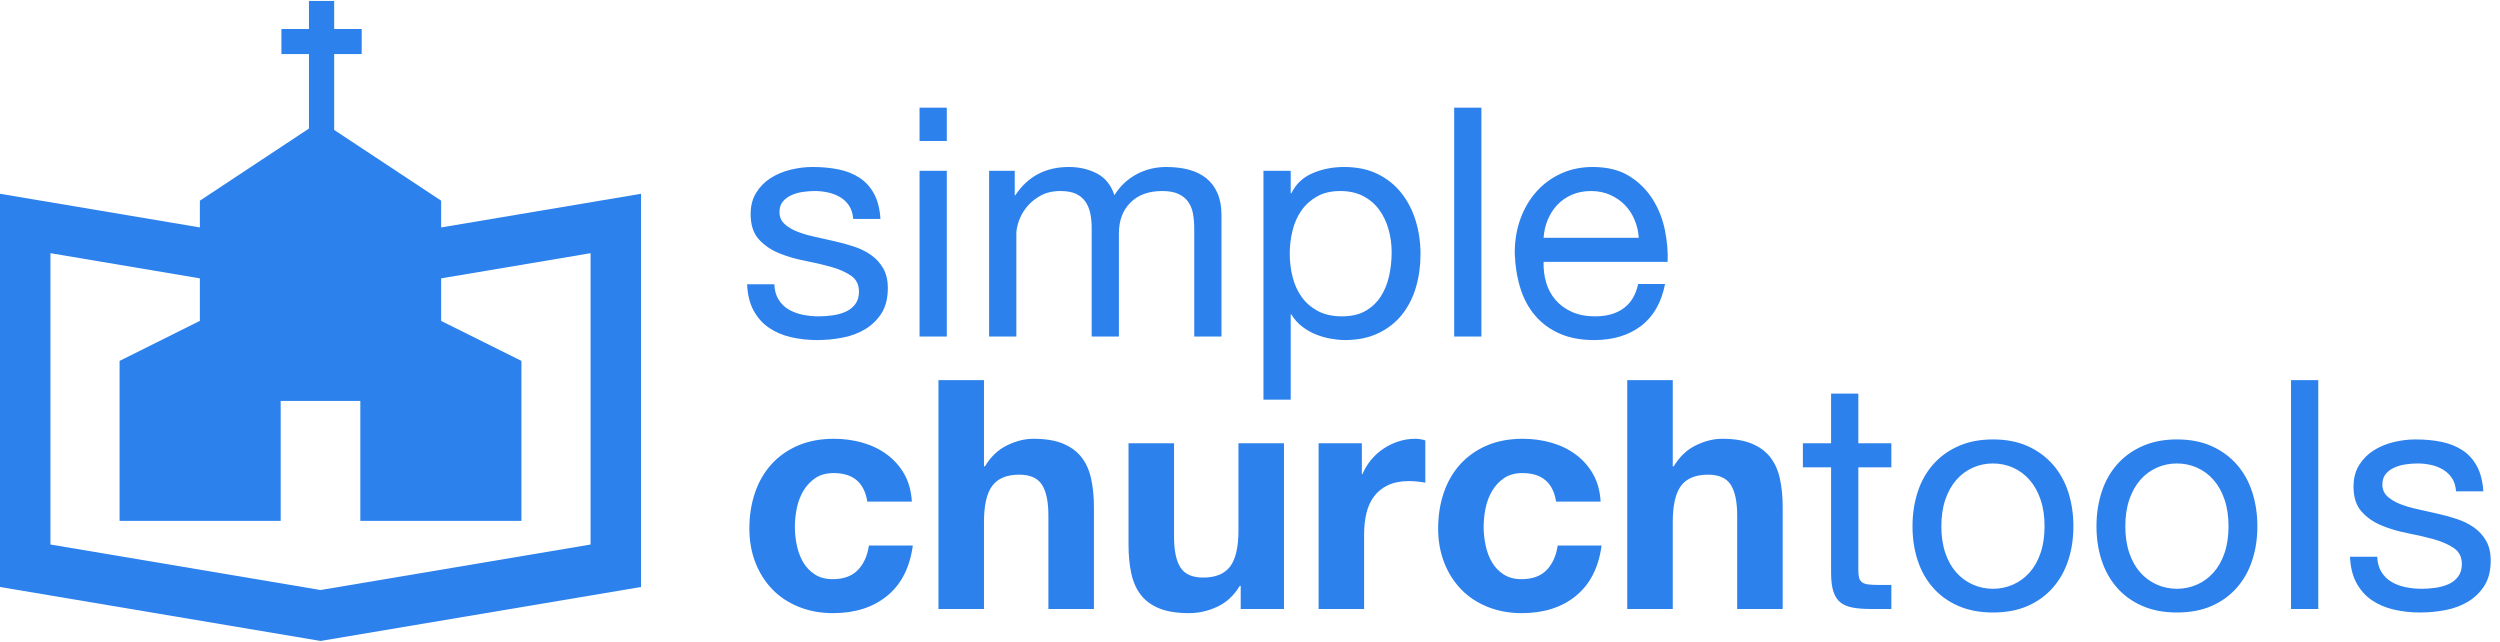
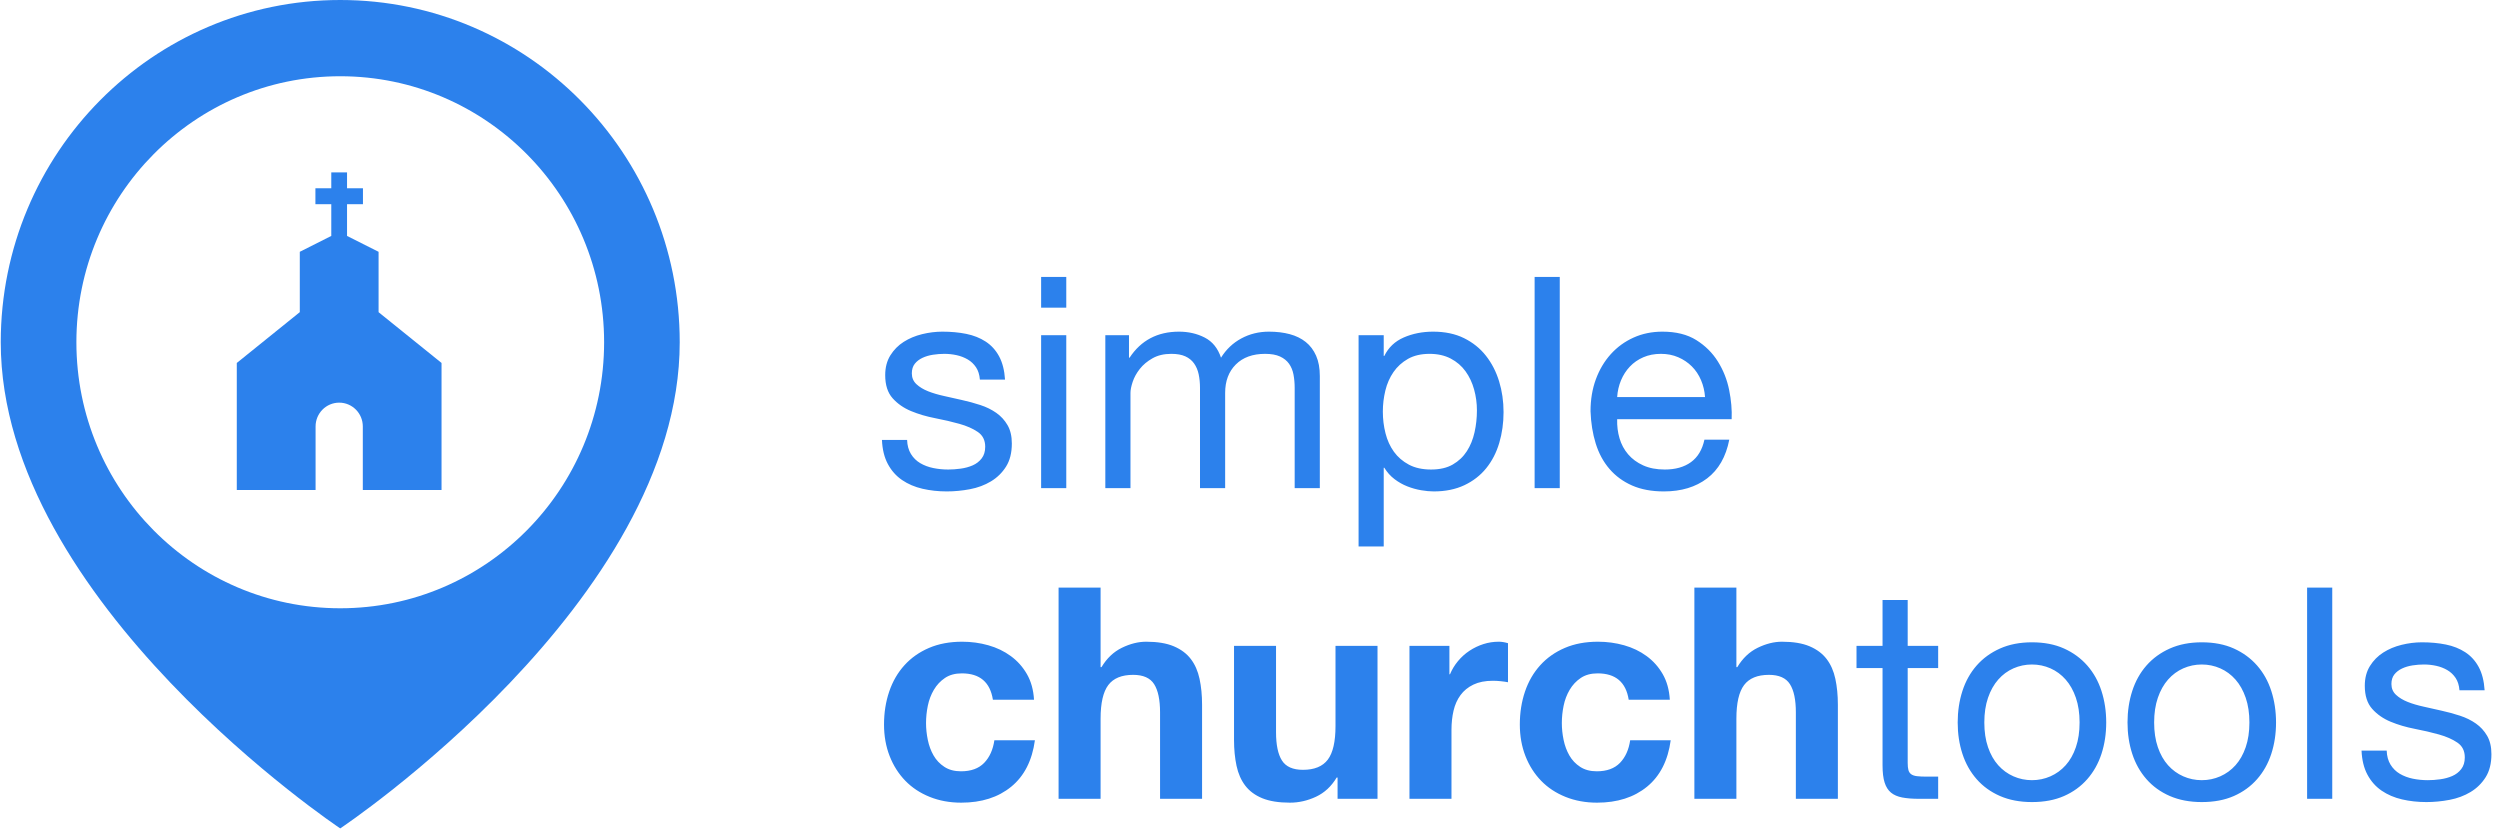
- <svg xmlns="http://www.w3.org/2000/svg" width="156px" height="40px" viewBox="0 0 156 40" version="1.1">
+ <svg xmlns="http://www.w3.org/2000/svg" width="169px" height="56px" viewBox="0 0 169 56" version="1.1">
  <defs />
  <g id="Page-1" stroke="none" stroke-width="1" fill="none" fill-rule="evenodd">
-     <g id="SimpleChurchTools" transform="translate(0, -34)" fill="#2C81EC">
-       <g id="logo" transform="translate(0, 34)">
-         <path d="M48.32,17.74 L46.62,17.74 C46.647,18.38 46.78,18.923 47.02,19.37 C47.26,19.817 47.58,20.177 47.98,20.45 C48.38,20.723 48.84,20.92 49.36,21.04 C49.88,21.16 50.427,21.22 51,21.22 C51.52,21.22 52.043,21.17 52.57,21.07 C53.097,20.97 53.57,20.793 53.99,20.54 C54.41,20.287 54.75,19.953 55.01,19.54 C55.27,19.127 55.4,18.607 55.4,17.98 C55.4,17.487 55.303,17.073 55.11,16.74 C54.917,16.407 54.663,16.13 54.35,15.91 C54.037,15.69 53.677,15.513 53.27,15.38 C52.863,15.247 52.447,15.133 52.02,15.04 C51.62,14.947 51.22,14.857 50.82,14.77 C50.42,14.683 50.06,14.577 49.74,14.45 C49.42,14.323 49.157,14.163 48.95,13.97 C48.743,13.777 48.64,13.533 48.64,13.24 C48.64,12.973 48.707,12.757 48.84,12.59 C48.973,12.423 49.147,12.29 49.36,12.19 C49.573,12.09 49.81,12.02 50.07,11.98 C50.33,11.94 50.587,11.92 50.84,11.92 C51.12,11.92 51.397,11.95 51.67,12.01 C51.943,12.07 52.193,12.167 52.42,12.3 C52.647,12.433 52.833,12.61 52.98,12.83 C53.127,13.05 53.213,13.327 53.24,13.66 L54.94,13.66 C54.9,13.033 54.767,12.51 54.54,12.09 C54.313,11.67 54.01,11.337 53.63,11.09 C53.25,10.843 52.813,10.67 52.32,10.57 C51.827,10.47 51.287,10.42 50.7,10.42 C50.247,10.42 49.79,10.477 49.33,10.59 C48.87,10.703 48.457,10.877 48.09,11.11 C47.723,11.343 47.423,11.647 47.19,12.02 C46.957,12.393 46.84,12.84 46.84,13.36 C46.84,14.027 47.007,14.547 47.34,14.92 C47.673,15.293 48.09,15.583 48.59,15.79 C49.09,15.997 49.633,16.157 50.22,16.27 C50.807,16.383 51.35,16.51 51.85,16.65 C52.35,16.79 52.767,16.973 53.1,17.2 C53.433,17.427 53.6,17.76 53.6,18.2 C53.6,18.52 53.52,18.783 53.36,18.99 C53.2,19.197 52.997,19.353 52.75,19.46 C52.503,19.567 52.233,19.64 51.94,19.68 C51.647,19.72 51.367,19.74 51.1,19.74 C50.753,19.74 50.417,19.707 50.09,19.64 C49.763,19.573 49.47,19.463 49.21,19.31 C48.95,19.157 48.74,18.95 48.58,18.69 C48.42,18.43 48.333,18.113 48.32,17.74 Z M59.08,8.8 L59.08,6.72 L57.38,6.72 L57.38,8.8 L59.08,8.8 Z M57.38,10.66 L57.38,21 L59.08,21 L59.08,10.66 L57.38,10.66 Z M61.72,10.66 L61.72,21 L63.42,21 L63.42,14.56 C63.42,14.36 63.47,14.11 63.57,13.81 C63.67,13.51 63.83,13.22 64.05,12.94 C64.27,12.66 64.557,12.42 64.91,12.22 C65.263,12.02 65.687,11.92 66.18,11.92 C66.567,11.92 66.883,11.977 67.13,12.09 C67.377,12.203 67.573,12.363 67.72,12.57 C67.867,12.777 67.97,13.02 68.03,13.3 C68.09,13.58 68.12,13.887 68.12,14.22 L68.12,21 L69.82,21 L69.82,14.56 C69.82,13.76 70.06,13.12 70.54,12.64 C71.02,12.16 71.68,11.92 72.52,11.92 C72.933,11.92 73.27,11.98 73.53,12.1 C73.79,12.22 73.993,12.383 74.14,12.59 C74.287,12.797 74.387,13.04 74.44,13.32 C74.493,13.6 74.52,13.9 74.52,14.22 L74.52,21 L76.22,21 L76.22,13.42 C76.22,12.887 76.137,12.43 75.97,12.05 C75.803,11.67 75.57,11.36 75.27,11.12 C74.97,10.88 74.61,10.703 74.19,10.59 C73.77,10.477 73.3,10.42 72.78,10.42 C72.1,10.42 71.477,10.573 70.91,10.88 C70.343,11.187 69.887,11.62 69.54,12.18 C69.327,11.54 68.96,11.087 68.44,10.82 C67.92,10.553 67.34,10.42 66.7,10.42 C65.247,10.42 64.133,11.007 63.36,12.18 L63.32,12.18 L63.32,10.66 L61.72,10.66 Z M78.84,10.66 L80.54,10.66 L80.54,12.06 L80.58,12.06 C80.86,11.487 81.3,11.07 81.9,10.81 C82.5,10.55 83.16,10.42 83.88,10.42 C84.68,10.42 85.377,10.567 85.97,10.86 C86.563,11.153 87.057,11.55 87.45,12.05 C87.843,12.55 88.14,13.127 88.34,13.78 C88.54,14.433 88.64,15.127 88.64,15.86 C88.64,16.593 88.543,17.287 88.35,17.94 C88.157,18.593 87.863,19.163 87.47,19.65 C87.077,20.137 86.583,20.52 85.99,20.8 C85.397,21.08 84.707,21.22 83.92,21.22 C83.667,21.22 83.383,21.193 83.07,21.14 C82.757,21.087 82.447,21 82.14,20.88 C81.833,20.76 81.543,20.597 81.27,20.39 C80.997,20.183 80.767,19.927 80.58,19.62 L80.54,19.62 L80.54,24.94 L78.84,24.94 L78.84,10.66 Z M86.84,15.74 C86.84,15.26 86.777,14.79 86.65,14.33 C86.523,13.87 86.33,13.46 86.07,13.1 C85.81,12.74 85.477,12.453 85.07,12.24 C84.663,12.027 84.187,11.92 83.64,11.92 C83.067,11.92 82.58,12.033 82.18,12.26 C81.78,12.487 81.453,12.783 81.2,13.15 C80.947,13.517 80.763,13.933 80.65,14.4 C80.537,14.867 80.48,15.34 80.48,15.82 C80.48,16.327 80.54,16.817 80.66,17.29 C80.78,17.763 80.97,18.18 81.23,18.54 C81.49,18.9 81.827,19.19 82.24,19.41 C82.653,19.63 83.153,19.74 83.74,19.74 C84.327,19.74 84.817,19.627 85.21,19.4 C85.603,19.173 85.92,18.873 86.16,18.5 C86.4,18.127 86.573,17.7 86.68,17.22 C86.787,16.74 86.84,16.247 86.84,15.74 Z M90.74,6.72 L90.74,21 L92.44,21 L92.44,6.72 L90.74,6.72 Z M102.26,14.84 C102.233,14.44 102.143,14.06 101.99,13.7 C101.837,13.34 101.63,13.03 101.37,12.77 C101.11,12.51 100.803,12.303 100.45,12.15 C100.097,11.997 99.707,11.92 99.28,11.92 C98.84,11.92 98.443,11.997 98.09,12.15 C97.737,12.303 97.433,12.513 97.18,12.78 C96.927,13.047 96.727,13.357 96.58,13.71 C96.433,14.063 96.347,14.44 96.32,14.84 L102.26,14.84 Z M103.9,17.72 C103.673,18.88 103.173,19.753 102.4,20.34 C101.627,20.927 100.653,21.22 99.48,21.22 C98.653,21.22 97.937,21.087 97.33,20.82 C96.723,20.553 96.213,20.18 95.8,19.7 C95.387,19.22 95.077,18.647 94.87,17.98 C94.663,17.313 94.547,16.587 94.52,15.8 C94.52,15.013 94.64,14.293 94.88,13.64 C95.12,12.987 95.457,12.42 95.89,11.94 C96.323,11.46 96.837,11.087 97.43,10.82 C98.023,10.553 98.673,10.42 99.38,10.42 C100.3,10.42 101.063,10.61 101.67,10.99 C102.277,11.37 102.763,11.853 103.13,12.44 C103.497,13.027 103.75,13.667 103.89,14.36 C104.03,15.053 104.087,15.713 104.06,16.34 L96.32,16.34 C96.307,16.793 96.36,17.223 96.48,17.63 C96.6,18.037 96.793,18.397 97.06,18.71 C97.327,19.023 97.667,19.273 98.08,19.46 C98.493,19.647 98.98,19.74 99.54,19.74 C100.26,19.74 100.85,19.573 101.31,19.24 C101.77,18.907 102.073,18.4 102.22,17.72 L103.9,17.72 Z M54.12,31.3 L56.9,31.3 C56.86,30.633 56.7,30.057 56.42,29.57 C56.14,29.083 55.777,28.677 55.33,28.35 C54.883,28.023 54.377,27.78 53.81,27.62 C53.243,27.46 52.653,27.38 52.04,27.38 C51.2,27.38 50.453,27.52 49.8,27.8 C49.147,28.08 48.593,28.47 48.14,28.97 C47.687,29.47 47.343,30.063 47.11,30.75 C46.877,31.437 46.76,32.18 46.76,32.98 C46.76,33.753 46.887,34.463 47.14,35.11 C47.393,35.757 47.747,36.313 48.2,36.78 C48.653,37.247 49.203,37.61 49.85,37.87 C50.497,38.13 51.207,38.26 51.98,38.26 C53.353,38.26 54.48,37.9 55.36,37.18 C56.24,36.46 56.773,35.413 56.96,34.04 L54.22,34.04 C54.127,34.68 53.897,35.19 53.53,35.57 C53.163,35.95 52.64,36.14 51.96,36.14 C51.52,36.14 51.147,36.04 50.84,35.84 C50.533,35.64 50.29,35.383 50.11,35.07 C49.93,34.757 49.8,34.407 49.72,34.02 C49.64,33.633 49.6,33.253 49.6,32.88 C49.6,32.493 49.64,32.103 49.72,31.71 C49.8,31.317 49.937,30.957 50.13,30.63 C50.323,30.303 50.573,30.037 50.88,29.83 C51.187,29.623 51.567,29.52 52.02,29.52 C53.233,29.52 53.933,30.113 54.12,31.3 Z M58.56,23.72 L58.56,38 L61.4,38 L61.4,32.58 C61.4,31.527 61.573,30.77 61.92,30.31 C62.267,29.85 62.827,29.62 63.6,29.62 C64.28,29.62 64.753,29.83 65.02,30.25 C65.287,30.67 65.42,31.307 65.42,32.16 L65.42,38 L68.26,38 L68.26,31.64 C68.26,31 68.203,30.417 68.09,29.89 C67.977,29.363 67.78,28.917 67.5,28.55 C67.22,28.183 66.837,27.897 66.35,27.69 C65.863,27.483 65.24,27.38 64.48,27.38 C63.947,27.38 63.4,27.517 62.84,27.79 C62.28,28.063 61.82,28.5 61.46,29.1 L61.4,29.1 L61.4,23.72 L58.56,23.72 Z M80.12,38 L80.12,27.66 L77.28,27.66 L77.28,33.08 C77.28,34.133 77.107,34.89 76.76,35.35 C76.413,35.81 75.853,36.04 75.08,36.04 C74.4,36.04 73.927,35.83 73.66,35.41 C73.393,34.99 73.26,34.353 73.26,33.5 L73.26,27.66 L70.42,27.66 L70.42,34.02 C70.42,34.66 70.477,35.243 70.59,35.77 C70.703,36.297 70.9,36.743 71.18,37.11 C71.46,37.477 71.843,37.76 72.33,37.96 C72.817,38.16 73.44,38.26 74.2,38.26 C74.8,38.26 75.387,38.127 75.96,37.86 C76.533,37.593 77,37.16 77.36,36.56 L77.42,36.56 L77.42,38 L80.12,38 Z M82.28,27.66 L82.28,38 L85.12,38 L85.12,33.34 C85.12,32.873 85.167,32.44 85.26,32.04 C85.353,31.64 85.51,31.29 85.73,30.99 C85.95,30.69 86.24,30.453 86.6,30.28 C86.96,30.107 87.4,30.02 87.92,30.02 C88.093,30.02 88.273,30.03 88.46,30.05 C88.647,30.07 88.807,30.093 88.94,30.12 L88.94,27.48 C88.713,27.413 88.507,27.38 88.32,27.38 C87.96,27.38 87.613,27.433 87.28,27.54 C86.947,27.647 86.633,27.797 86.34,27.99 C86.047,28.183 85.787,28.417 85.56,28.69 C85.333,28.963 85.153,29.26 85.02,29.58 L84.98,29.58 L84.98,27.66 L82.28,27.66 Z M97.1,31.3 L99.88,31.3 C99.84,30.633 99.68,30.057 99.4,29.57 C99.12,29.083 98.757,28.677 98.31,28.35 C97.863,28.023 97.357,27.78 96.79,27.62 C96.223,27.46 95.633,27.38 95.02,27.38 C94.18,27.38 93.433,27.52 92.78,27.8 C92.127,28.08 91.573,28.47 91.12,28.97 C90.667,29.47 90.323,30.063 90.09,30.75 C89.857,31.437 89.74,32.18 89.74,32.98 C89.74,33.753 89.867,34.463 90.12,35.11 C90.373,35.757 90.727,36.313 91.18,36.78 C91.633,37.247 92.183,37.61 92.83,37.87 C93.477,38.13 94.187,38.26 94.96,38.26 C96.333,38.26 97.46,37.9 98.34,37.18 C99.22,36.46 99.753,35.413 99.94,34.04 L97.2,34.04 C97.107,34.68 96.877,35.19 96.51,35.57 C96.143,35.95 95.62,36.14 94.94,36.14 C94.5,36.14 94.127,36.04 93.82,35.84 C93.513,35.64 93.27,35.383 93.09,35.07 C92.91,34.757 92.78,34.407 92.7,34.02 C92.62,33.633 92.58,33.253 92.58,32.88 C92.58,32.493 92.62,32.103 92.7,31.71 C92.78,31.317 92.917,30.957 93.11,30.63 C93.303,30.303 93.553,30.037 93.86,29.83 C94.167,29.623 94.547,29.52 95,29.52 C96.213,29.52 96.913,30.113 97.1,31.3 Z M101.54,23.72 L101.54,38 L104.38,38 L104.38,32.58 C104.38,31.527 104.553,30.77 104.9,30.31 C105.247,29.85 105.807,29.62 106.58,29.62 C107.26,29.62 107.733,29.83 108,30.25 C108.267,30.67 108.4,31.307 108.4,32.16 L108.4,38 L111.24,38 L111.24,31.64 C111.24,31 111.183,30.417 111.07,29.89 C110.957,29.363 110.76,28.917 110.48,28.55 C110.2,28.183 109.817,27.897 109.33,27.69 C108.843,27.483 108.22,27.38 107.46,27.38 C106.927,27.38 106.38,27.517 105.82,27.79 C105.26,28.063 104.8,28.5 104.44,29.1 L104.38,29.1 L104.38,23.72 L101.54,23.72 Z M115.96,27.66 L115.96,24.56 L114.26,24.56 L114.26,27.66 L112.5,27.66 L112.5,29.16 L114.26,29.16 L114.26,35.74 C114.26,36.22 114.307,36.607 114.4,36.9 C114.493,37.193 114.637,37.42 114.83,37.58 C115.023,37.74 115.277,37.85 115.59,37.91 C115.903,37.97 116.28,38 116.72,38 L118.02,38 L118.02,36.5 L117.24,36.5 C116.973,36.5 116.757,36.49 116.59,36.47 C116.423,36.45 116.293,36.407 116.2,36.34 C116.107,36.273 116.043,36.18 116.01,36.06 C115.977,35.94 115.96,35.78 115.96,35.58 L115.96,29.16 L118.02,29.16 L118.02,27.66 L115.96,27.66 Z M121.14,32.84 C121.14,33.467 121.223,34.023 121.39,34.51 C121.557,34.997 121.787,35.403 122.08,35.73 C122.373,36.057 122.717,36.307 123.11,36.48 C123.503,36.653 123.92,36.74 124.36,36.74 C124.8,36.74 125.217,36.653 125.61,36.48 C126.003,36.307 126.347,36.057 126.64,35.73 C126.933,35.403 127.163,34.997 127.33,34.51 C127.497,34.023 127.58,33.467 127.58,32.84 C127.58,32.213 127.497,31.657 127.33,31.17 C127.163,30.683 126.933,30.273 126.64,29.94 C126.347,29.607 126.003,29.353 125.61,29.18 C125.217,29.007 124.8,28.92 124.36,28.92 C123.92,28.92 123.503,29.007 123.11,29.18 C122.717,29.353 122.373,29.607 122.08,29.94 C121.787,30.273 121.557,30.683 121.39,31.17 C121.223,31.657 121.14,32.213 121.14,32.84 Z M119.34,32.84 C119.34,32.08 119.447,31.37 119.66,30.71 C119.873,30.05 120.193,29.477 120.62,28.99 C121.047,28.503 121.573,28.12 122.2,27.84 C122.827,27.56 123.547,27.42 124.36,27.42 C125.187,27.42 125.91,27.56 126.53,27.84 C127.15,28.12 127.673,28.503 128.1,28.99 C128.527,29.477 128.847,30.05 129.06,30.71 C129.273,31.37 129.38,32.08 129.38,32.84 C129.38,33.6 129.273,34.307 129.06,34.96 C128.847,35.613 128.527,36.183 128.1,36.67 C127.673,37.157 127.15,37.537 126.53,37.81 C125.91,38.083 125.187,38.22 124.36,38.22 C123.547,38.22 122.827,38.083 122.2,37.81 C121.573,37.537 121.047,37.157 120.62,36.67 C120.193,36.183 119.873,35.613 119.66,34.96 C119.447,34.307 119.34,33.6 119.34,32.84 Z M132.62,32.84 C132.62,33.467 132.703,34.023 132.87,34.51 C133.037,34.997 133.267,35.403 133.56,35.73 C133.853,36.057 134.197,36.307 134.59,36.48 C134.983,36.653 135.4,36.74 135.84,36.74 C136.28,36.74 136.697,36.653 137.09,36.48 C137.483,36.307 137.827,36.057 138.12,35.73 C138.413,35.403 138.643,34.997 138.81,34.51 C138.977,34.023 139.06,33.467 139.06,32.84 C139.06,32.213 138.977,31.657 138.81,31.17 C138.643,30.683 138.413,30.273 138.12,29.94 C137.827,29.607 137.483,29.353 137.09,29.18 C136.697,29.007 136.28,28.92 135.84,28.92 C135.4,28.92 134.983,29.007 134.59,29.18 C134.197,29.353 133.853,29.607 133.56,29.94 C133.267,30.273 133.037,30.683 132.87,31.17 C132.703,31.657 132.62,32.213 132.62,32.84 Z M130.82,32.84 C130.82,32.08 130.927,31.37 131.14,30.71 C131.353,30.05 131.673,29.477 132.1,28.99 C132.527,28.503 133.053,28.12 133.68,27.84 C134.307,27.56 135.027,27.42 135.84,27.42 C136.667,27.42 137.39,27.56 138.01,27.84 C138.63,28.12 139.153,28.503 139.58,28.99 C140.007,29.477 140.327,30.05 140.54,30.71 C140.753,31.37 140.86,32.08 140.86,32.84 C140.86,33.6 140.753,34.307 140.54,34.96 C140.327,35.613 140.007,36.183 139.58,36.67 C139.153,37.157 138.63,37.537 138.01,37.81 C137.39,38.083 136.667,38.22 135.84,38.22 C135.027,38.22 134.307,38.083 133.68,37.81 C133.053,37.537 132.527,37.157 132.1,36.67 C131.673,36.183 131.353,35.613 131.14,34.96 C130.927,34.307 130.82,33.6 130.82,32.84 Z M142.96,23.72 L142.96,38 L144.66,38 L144.66,23.72 L142.96,23.72 Z M148.34,34.74 L146.64,34.74 C146.667,35.38 146.8,35.923 147.04,36.37 C147.28,36.817 147.6,37.177 148,37.45 C148.4,37.723 148.86,37.92 149.38,38.04 C149.9,38.16 150.447,38.22 151.02,38.22 C151.54,38.22 152.063,38.17 152.59,38.07 C153.117,37.97 153.59,37.793 154.01,37.54 C154.43,37.287 154.77,36.953 155.03,36.54 C155.29,36.127 155.42,35.607 155.42,34.98 C155.42,34.487 155.323,34.073 155.13,33.74 C154.937,33.407 154.683,33.13 154.37,32.91 C154.057,32.69 153.697,32.513 153.29,32.38 C152.883,32.247 152.467,32.133 152.04,32.04 C151.64,31.947 151.24,31.857 150.84,31.77 C150.44,31.683 150.08,31.577 149.76,31.45 C149.44,31.323 149.177,31.163 148.97,30.97 C148.763,30.777 148.66,30.533 148.66,30.24 C148.66,29.973 148.727,29.757 148.86,29.59 C148.993,29.423 149.167,29.29 149.38,29.19 C149.593,29.09 149.83,29.02 150.09,28.98 C150.35,28.94 150.607,28.92 150.86,28.92 C151.14,28.92 151.417,28.95 151.69,29.01 C151.963,29.07 152.213,29.167 152.44,29.3 C152.667,29.433 152.853,29.61 153,29.83 C153.147,30.05 153.233,30.327 153.26,30.66 L154.96,30.66 C154.92,30.033 154.787,29.51 154.56,29.09 C154.333,28.67 154.03,28.337 153.65,28.09 C153.27,27.843 152.833,27.67 152.34,27.57 C151.847,27.47 151.307,27.42 150.72,27.42 C150.267,27.42 149.81,27.477 149.35,27.59 C148.89,27.703 148.477,27.877 148.11,28.11 C147.743,28.343 147.443,28.647 147.21,29.02 C146.977,29.393 146.86,29.84 146.86,30.36 C146.86,31.027 147.027,31.547 147.36,31.92 C147.693,32.293 148.11,32.583 148.61,32.79 C149.11,32.997 149.653,33.157 150.24,33.27 C150.827,33.383 151.37,33.51 151.87,33.65 C152.37,33.79 152.787,33.973 153.12,34.2 C153.453,34.427 153.62,34.76 153.62,35.2 C153.62,35.52 153.54,35.783 153.38,35.99 C153.22,36.197 153.017,36.353 152.77,36.46 C152.523,36.567 152.253,36.64 151.96,36.68 C151.667,36.72 151.387,36.74 151.12,36.74 C150.773,36.74 150.437,36.707 150.11,36.64 C149.783,36.573 149.49,36.463 149.23,36.31 C148.97,36.157 148.76,35.95 148.6,35.69 C148.44,35.43 148.353,35.113 148.34,34.74 Z" id="simple-churchtools" />
-         <path d="M27.528,14.192 L27.528,12.523 L20.852,8.108 L20.852,3.375 L22.57,3.375 L22.57,1.809 L20.852,1.809 L20.852,0.06 L19.279,0.06 L19.279,1.809 L17.561,1.809 L17.561,3.375 L19.279,3.375 L19.279,8.021 L12.472,12.523 L12.472,14.192 L0,12.092 L0,36.628 L20,39.995 L40,36.628 L40,12.092 L27.528,14.192 Z M36.852,33.978 L20,36.817 L3.148,33.978 L3.148,15.799 L12.472,17.37 L12.472,20.027 L12.459,20.027 L7.462,22.52 L7.462,32.504 L12.472,32.504 L17.515,32.504 L17.515,25.019 L22.485,25.019 L22.485,32.504 L27.528,32.504 L32.538,32.504 L32.538,22.52 L27.528,20.027 L27.528,17.369 L36.852,15.799 L36.852,33.978 Z" id="Bible_x5F_Church_1_" fill-rule="nonzero" />
+     <g id="Blue-Logos" fill="#2C81EC">
+       <g id="Tools-logo-blue">
+         <g id="tools" fill-rule="nonzero">
+           <path d="M23,0 C10.325,0 0.051,10.359 0.051,23.136 C0.051,40.708 23,56 23,56 C23,56 45.949,40.708 45.949,23.136 C45.949,10.359 35.675,0 23,0 Z M23,41.119 C13.149,41.119 5.164,33.069 5.164,23.136 C5.164,13.205 13.149,5.154 23,5.154 C32.851,5.154 40.838,13.205 40.838,23.136 C40.838,33.069 32.851,41.119 23,41.119 Z" id="Shape" />
+           <path d="M25.592,17.022 L23.46,15.949 L23.46,13.803 L24.536,13.803 L24.536,12.729 L23.46,12.729 L23.46,11.656 L22.395,11.656 L22.395,12.729 L21.322,12.729 L21.322,13.803 L22.395,13.803 L22.395,15.949 L20.266,17.022 L20.266,21.101 L16.007,24.536 L16.007,33.122 L21.333,33.122 L21.333,28.829 C21.333,27.94 22.047,27.219 22.93,27.219 C23.812,27.219 24.526,27.94 24.526,28.829 L24.526,33.122 L29.848,33.122 L29.848,24.536 L25.592,21.104 L25.592,17.022 L25.592,17.022 Z" id="Shape" />
+         </g>
+         <path d="M61.32,29.74 L59.62,29.74 C59.647,30.38 59.78,30.923 60.02,31.37 C60.26,31.817 60.58,32.177 60.98,32.45 C61.38,32.723 61.84,32.92 62.36,33.04 C62.88,33.16 63.427,33.22 64,33.22 C64.52,33.22 65.043,33.17 65.57,33.07 C66.097,32.97 66.57,32.793 66.99,32.54 C67.41,32.287 67.75,31.953 68.01,31.54 C68.27,31.127 68.4,30.607 68.4,29.98 C68.4,29.487 68.303,29.073 68.11,28.74 C67.917,28.407 67.663,28.13 67.35,27.91 C67.037,27.69 66.677,27.513 66.27,27.38 C65.863,27.247 65.447,27.133 65.02,27.04 C64.62,26.947 64.22,26.857 63.82,26.77 C63.42,26.683 63.06,26.577 62.74,26.45 C62.42,26.323 62.157,26.163 61.95,25.97 C61.743,25.777 61.64,25.533 61.64,25.24 C61.64,24.973 61.707,24.757 61.84,24.59 C61.973,24.423 62.147,24.29 62.36,24.19 C62.573,24.09 62.81,24.02 63.07,23.98 C63.33,23.94 63.587,23.92 63.84,23.92 C64.12,23.92 64.397,23.95 64.67,24.01 C64.943,24.07 65.193,24.167 65.42,24.3 C65.647,24.433 65.833,24.61 65.98,24.83 C66.127,25.05 66.213,25.327 66.24,25.66 L67.94,25.66 C67.9,25.033 67.767,24.51 67.54,24.09 C67.313,23.67 67.01,23.337 66.63,23.09 C66.25,22.843 65.813,22.67 65.32,22.57 C64.827,22.47 64.287,22.42 63.7,22.42 C63.247,22.42 62.79,22.477 62.33,22.59 C61.87,22.703 61.457,22.877 61.09,23.11 C60.723,23.343 60.423,23.647 60.19,24.02 C59.957,24.393 59.84,24.84 59.84,25.36 C59.84,26.027 60.007,26.547 60.34,26.92 C60.673,27.293 61.09,27.583 61.59,27.79 C62.09,27.997 62.633,28.157 63.22,28.27 C63.807,28.383 64.35,28.51 64.85,28.65 C65.35,28.79 65.767,28.973 66.1,29.2 C66.433,29.427 66.6,29.76 66.6,30.2 C66.6,30.52 66.52,30.783 66.36,30.99 C66.2,31.197 65.997,31.353 65.75,31.46 C65.503,31.567 65.233,31.64 64.94,31.68 C64.647,31.72 64.367,31.74 64.1,31.74 C63.753,31.74 63.417,31.707 63.09,31.64 C62.763,31.573 62.47,31.463 62.21,31.31 C61.95,31.157 61.74,30.95 61.58,30.69 C61.42,30.43 61.333,30.113 61.32,29.74 Z M72.08,20.8 L72.08,18.72 L70.38,18.72 L70.38,20.8 L72.08,20.8 Z M70.38,22.66 L70.38,33 L72.08,33 L72.08,22.66 L70.38,22.66 Z M74.72,22.66 L74.72,33 L76.42,33 L76.42,26.56 C76.42,26.36 76.47,26.11 76.57,25.81 C76.67,25.51 76.83,25.22 77.05,24.94 C77.27,24.66 77.557,24.42 77.91,24.22 C78.263,24.02 78.687,23.92 79.18,23.92 C79.567,23.92 79.883,23.977 80.13,24.09 C80.377,24.203 80.573,24.363 80.72,24.57 C80.867,24.777 80.97,25.02 81.03,25.3 C81.09,25.58 81.12,25.887 81.12,26.22 L81.12,33 L82.82,33 L82.82,26.56 C82.82,25.76 83.06,25.12 83.54,24.64 C84.02,24.16 84.68,23.92 85.52,23.92 C85.933,23.92 86.27,23.98 86.53,24.1 C86.79,24.22 86.993,24.383 87.14,24.59 C87.287,24.797 87.387,25.04 87.44,25.32 C87.493,25.6 87.52,25.9 87.52,26.22 L87.52,33 L89.22,33 L89.22,25.42 C89.22,24.887 89.137,24.43 88.97,24.05 C88.803,23.67 88.57,23.36 88.27,23.12 C87.97,22.88 87.61,22.703 87.19,22.59 C86.77,22.477 86.3,22.42 85.78,22.42 C85.1,22.42 84.477,22.573 83.91,22.88 C83.343,23.187 82.887,23.62 82.54,24.18 C82.327,23.54 81.96,23.087 81.44,22.82 C80.92,22.553 80.34,22.42 79.7,22.42 C78.247,22.42 77.133,23.007 76.36,24.18 L76.32,24.18 L76.32,22.66 L74.72,22.66 Z M91.84,22.66 L93.54,22.66 L93.54,24.06 L93.58,24.06 C93.86,23.487 94.3,23.07 94.9,22.81 C95.5,22.55 96.16,22.42 96.88,22.42 C97.68,22.42 98.377,22.567 98.97,22.86 C99.563,23.153 100.057,23.55 100.45,24.05 C100.843,24.55 101.14,25.127 101.34,25.78 C101.54,26.433 101.64,27.127 101.64,27.86 C101.64,28.593 101.543,29.287 101.35,29.94 C101.157,30.593 100.863,31.163 100.47,31.65 C100.077,32.137 99.583,32.52 98.99,32.8 C98.397,33.08 97.707,33.22 96.92,33.22 C96.667,33.22 96.383,33.193 96.07,33.14 C95.757,33.087 95.447,33 95.14,32.88 C94.833,32.76 94.543,32.597 94.27,32.39 C93.997,32.183 93.767,31.927 93.58,31.62 L93.54,31.62 L93.54,36.94 L91.84,36.94 L91.84,22.66 Z M99.84,27.74 C99.84,27.26 99.777,26.79 99.65,26.33 C99.523,25.87 99.33,25.46 99.07,25.1 C98.81,24.74 98.477,24.453 98.07,24.24 C97.663,24.027 97.187,23.92 96.64,23.92 C96.067,23.92 95.58,24.033 95.18,24.26 C94.78,24.487 94.453,24.783 94.2,25.15 C93.947,25.517 93.763,25.933 93.65,26.4 C93.537,26.867 93.48,27.34 93.48,27.82 C93.48,28.327 93.54,28.817 93.66,29.29 C93.78,29.763 93.97,30.18 94.23,30.54 C94.49,30.9 94.827,31.19 95.24,31.41 C95.653,31.63 96.153,31.74 96.74,31.74 C97.327,31.74 97.817,31.627 98.21,31.4 C98.603,31.173 98.92,30.873 99.16,30.5 C99.4,30.127 99.573,29.7 99.68,29.22 C99.787,28.74 99.84,28.247 99.84,27.74 Z M103.74,18.72 L103.74,33 L105.44,33 L105.44,18.72 L103.74,18.72 Z M115.26,26.84 C115.233,26.44 115.143,26.06 114.99,25.7 C114.837,25.34 114.63,25.03 114.37,24.77 C114.11,24.51 113.803,24.303 113.45,24.15 C113.097,23.997 112.707,23.92 112.28,23.92 C111.84,23.92 111.443,23.997 111.09,24.15 C110.737,24.303 110.433,24.513 110.18,24.78 C109.927,25.047 109.727,25.357 109.58,25.71 C109.433,26.063 109.347,26.44 109.32,26.84 L115.26,26.84 Z M116.9,29.72 C116.673,30.88 116.173,31.753 115.4,32.34 C114.627,32.927 113.653,33.22 112.48,33.22 C111.653,33.22 110.937,33.087 110.33,32.82 C109.723,32.553 109.213,32.18 108.8,31.7 C108.387,31.22 108.077,30.647 107.87,29.98 C107.663,29.313 107.547,28.587 107.52,27.8 C107.52,27.013 107.64,26.293 107.88,25.64 C108.12,24.987 108.457,24.42 108.89,23.94 C109.323,23.46 109.837,23.087 110.43,22.82 C111.023,22.553 111.673,22.42 112.38,22.42 C113.3,22.42 114.063,22.61 114.67,22.99 C115.277,23.37 115.763,23.853 116.13,24.44 C116.497,25.027 116.75,25.667 116.89,26.36 C117.03,27.053 117.087,27.713 117.06,28.34 L109.32,28.34 C109.307,28.793 109.36,29.223 109.48,29.63 C109.6,30.037 109.793,30.397 110.06,30.71 C110.327,31.023 110.667,31.273 111.08,31.46 C111.493,31.647 111.98,31.74 112.54,31.74 C113.26,31.74 113.85,31.573 114.31,31.24 C114.77,30.907 115.073,30.4 115.22,29.72 L116.9,29.72 Z M67.12,47.3 L69.9,47.3 C69.86,46.633 69.7,46.057 69.42,45.57 C69.14,45.083 68.777,44.677 68.33,44.35 C67.883,44.023 67.377,43.78 66.81,43.62 C66.243,43.46 65.653,43.38 65.04,43.38 C64.2,43.38 63.453,43.52 62.8,43.8 C62.147,44.08 61.593,44.47 61.14,44.97 C60.687,45.47 60.343,46.063 60.11,46.75 C59.877,47.437 59.76,48.18 59.76,48.98 C59.76,49.753 59.887,50.463 60.14,51.11 C60.393,51.757 60.747,52.313 61.2,52.78 C61.653,53.247 62.203,53.61 62.85,53.87 C63.497,54.13 64.207,54.26 64.98,54.26 C66.353,54.26 67.48,53.9 68.36,53.18 C69.24,52.46 69.773,51.413 69.96,50.04 L67.22,50.04 C67.127,50.68 66.897,51.19 66.53,51.57 C66.163,51.95 65.64,52.14 64.96,52.14 C64.52,52.14 64.147,52.04 63.84,51.84 C63.533,51.64 63.29,51.383 63.11,51.07 C62.93,50.757 62.8,50.407 62.72,50.02 C62.64,49.633 62.6,49.253 62.6,48.88 C62.6,48.493 62.64,48.103 62.72,47.71 C62.8,47.317 62.937,46.957 63.13,46.63 C63.323,46.303 63.573,46.037 63.88,45.83 C64.187,45.623 64.567,45.52 65.02,45.52 C66.233,45.52 66.933,46.113 67.12,47.3 Z M71.56,39.72 L71.56,54 L74.4,54 L74.4,48.58 C74.4,47.527 74.573,46.77 74.92,46.31 C75.267,45.85 75.827,45.62 76.6,45.62 C77.28,45.62 77.753,45.83 78.02,46.25 C78.287,46.67 78.42,47.307 78.42,48.16 L78.42,54 L81.26,54 L81.26,47.64 C81.26,47 81.203,46.417 81.09,45.89 C80.977,45.363 80.78,44.917 80.5,44.55 C80.22,44.183 79.837,43.897 79.35,43.69 C78.863,43.483 78.24,43.38 77.48,43.38 C76.947,43.38 76.4,43.517 75.84,43.79 C75.28,44.063 74.82,44.5 74.46,45.1 L74.4,45.1 L74.4,39.72 L71.56,39.72 Z M93.12,54 L93.12,43.66 L90.28,43.66 L90.28,49.08 C90.28,50.133 90.107,50.89 89.76,51.35 C89.413,51.81 88.853,52.04 88.08,52.04 C87.4,52.04 86.927,51.83 86.66,51.41 C86.393,50.99 86.26,50.353 86.26,49.5 L86.26,43.66 L83.42,43.66 L83.42,50.02 C83.42,50.66 83.477,51.243 83.59,51.77 C83.703,52.297 83.9,52.743 84.18,53.11 C84.46,53.477 84.843,53.76 85.33,53.96 C85.817,54.16 86.44,54.26 87.2,54.26 C87.8,54.26 88.387,54.127 88.96,53.86 C89.533,53.593 90,53.16 90.36,52.56 L90.42,52.56 L90.42,54 L93.12,54 Z M95.28,43.66 L95.28,54 L98.12,54 L98.12,49.34 C98.12,48.873 98.167,48.44 98.26,48.04 C98.353,47.64 98.51,47.29 98.73,46.99 C98.95,46.69 99.24,46.453 99.6,46.28 C99.96,46.107 100.4,46.02 100.92,46.02 C101.093,46.02 101.273,46.03 101.46,46.05 C101.647,46.07 101.807,46.093 101.94,46.12 L101.94,43.48 C101.713,43.413 101.507,43.38 101.32,43.38 C100.96,43.38 100.613,43.433 100.28,43.54 C99.947,43.647 99.633,43.797 99.34,43.99 C99.047,44.183 98.787,44.417 98.56,44.69 C98.333,44.963 98.153,45.26 98.02,45.58 L97.98,45.58 L97.98,43.66 L95.28,43.66 Z M110.1,47.3 L112.88,47.3 C112.84,46.633 112.68,46.057 112.4,45.57 C112.12,45.083 111.757,44.677 111.31,44.35 C110.863,44.023 110.357,43.78 109.79,43.62 C109.223,43.46 108.633,43.38 108.02,43.38 C107.18,43.38 106.433,43.52 105.78,43.8 C105.127,44.08 104.573,44.47 104.12,44.97 C103.667,45.47 103.323,46.063 103.09,46.75 C102.857,47.437 102.74,48.18 102.74,48.98 C102.74,49.753 102.867,50.463 103.12,51.11 C103.373,51.757 103.727,52.313 104.18,52.78 C104.633,53.247 105.183,53.61 105.83,53.87 C106.477,54.13 107.187,54.26 107.96,54.26 C109.333,54.26 110.46,53.9 111.34,53.18 C112.22,52.46 112.753,51.413 112.94,50.04 L110.2,50.04 C110.107,50.68 109.877,51.19 109.51,51.57 C109.143,51.95 108.62,52.14 107.94,52.14 C107.5,52.14 107.127,52.04 106.82,51.84 C106.513,51.64 106.27,51.383 106.09,51.07 C105.91,50.757 105.78,50.407 105.7,50.02 C105.62,49.633 105.58,49.253 105.58,48.88 C105.58,48.493 105.62,48.103 105.7,47.71 C105.78,47.317 105.917,46.957 106.11,46.63 C106.303,46.303 106.553,46.037 106.86,45.83 C107.167,45.623 107.547,45.52 108,45.52 C109.213,45.52 109.913,46.113 110.1,47.3 Z M114.54,39.72 L114.54,54 L117.38,54 L117.38,48.58 C117.38,47.527 117.553,46.77 117.9,46.31 C118.247,45.85 118.807,45.62 119.58,45.62 C120.26,45.62 120.733,45.83 121,46.25 C121.267,46.67 121.4,47.307 121.4,48.16 L121.4,54 L124.24,54 L124.24,47.64 C124.24,47 124.183,46.417 124.07,45.89 C123.957,45.363 123.76,44.917 123.48,44.55 C123.2,44.183 122.817,43.897 122.33,43.69 C121.843,43.483 121.22,43.38 120.46,43.38 C119.927,43.38 119.38,43.517 118.82,43.79 C118.26,44.063 117.8,44.5 117.44,45.1 L117.38,45.1 L117.38,39.72 L114.54,39.72 Z M128.96,43.66 L128.96,40.56 L127.26,40.56 L127.26,43.66 L125.5,43.66 L125.5,45.16 L127.26,45.16 L127.26,51.74 C127.26,52.22 127.307,52.607 127.4,52.9 C127.493,53.193 127.637,53.42 127.83,53.58 C128.023,53.74 128.277,53.85 128.59,53.91 C128.903,53.97 129.28,54 129.72,54 L131.02,54 L131.02,52.5 L130.24,52.5 C129.973,52.5 129.757,52.49 129.59,52.47 C129.423,52.45 129.293,52.407 129.2,52.34 C129.107,52.273 129.043,52.18 129.01,52.06 C128.977,51.94 128.96,51.78 128.96,51.58 L128.96,45.16 L131.02,45.16 L131.02,43.66 L128.96,43.66 Z M134.14,48.84 C134.14,49.467 134.223,50.023 134.39,50.51 C134.557,50.997 134.787,51.403 135.08,51.73 C135.373,52.057 135.717,52.307 136.11,52.48 C136.503,52.653 136.92,52.74 137.36,52.74 C137.8,52.74 138.217,52.653 138.61,52.48 C139.003,52.307 139.347,52.057 139.64,51.73 C139.933,51.403 140.163,50.997 140.33,50.51 C140.497,50.023 140.58,49.467 140.58,48.84 C140.58,48.213 140.497,47.657 140.33,47.17 C140.163,46.683 139.933,46.273 139.64,45.94 C139.347,45.607 139.003,45.353 138.61,45.18 C138.217,45.007 137.8,44.92 137.36,44.92 C136.92,44.92 136.503,45.007 136.11,45.18 C135.717,45.353 135.373,45.607 135.08,45.94 C134.787,46.273 134.557,46.683 134.39,47.17 C134.223,47.657 134.14,48.213 134.14,48.84 Z M132.34,48.84 C132.34,48.08 132.447,47.37 132.66,46.71 C132.873,46.05 133.193,45.477 133.62,44.99 C134.047,44.503 134.573,44.12 135.2,43.84 C135.827,43.56 136.547,43.42 137.36,43.42 C138.187,43.42 138.91,43.56 139.53,43.84 C140.15,44.12 140.673,44.503 141.1,44.99 C141.527,45.477 141.847,46.05 142.06,46.71 C142.273,47.37 142.38,48.08 142.38,48.84 C142.38,49.6 142.273,50.307 142.06,50.96 C141.847,51.613 141.527,52.183 141.1,52.67 C140.673,53.157 140.15,53.537 139.53,53.81 C138.91,54.083 138.187,54.22 137.36,54.22 C136.547,54.22 135.827,54.083 135.2,53.81 C134.573,53.537 134.047,53.157 133.62,52.67 C133.193,52.183 132.873,51.613 132.66,50.96 C132.447,50.307 132.34,49.6 132.34,48.84 Z M145.62,48.84 C145.62,49.467 145.703,50.023 145.87,50.51 C146.037,50.997 146.267,51.403 146.56,51.73 C146.853,52.057 147.197,52.307 147.59,52.48 C147.983,52.653 148.4,52.74 148.84,52.74 C149.28,52.74 149.697,52.653 150.09,52.48 C150.483,52.307 150.827,52.057 151.12,51.73 C151.413,51.403 151.643,50.997 151.81,50.51 C151.977,50.023 152.06,49.467 152.06,48.84 C152.06,48.213 151.977,47.657 151.81,47.17 C151.643,46.683 151.413,46.273 151.12,45.94 C150.827,45.607 150.483,45.353 150.09,45.18 C149.697,45.007 149.28,44.92 148.84,44.92 C148.4,44.92 147.983,45.007 147.59,45.18 C147.197,45.353 146.853,45.607 146.56,45.94 C146.267,46.273 146.037,46.683 145.87,47.17 C145.703,47.657 145.62,48.213 145.62,48.84 Z M143.82,48.84 C143.82,48.08 143.927,47.37 144.14,46.71 C144.353,46.05 144.673,45.477 145.1,44.99 C145.527,44.503 146.053,44.12 146.68,43.84 C147.307,43.56 148.027,43.42 148.84,43.42 C149.667,43.42 150.39,43.56 151.01,43.84 C151.63,44.12 152.153,44.503 152.58,44.99 C153.007,45.477 153.327,46.05 153.54,46.71 C153.753,47.37 153.86,48.08 153.86,48.84 C153.86,49.6 153.753,50.307 153.54,50.96 C153.327,51.613 153.007,52.183 152.58,52.67 C152.153,53.157 151.63,53.537 151.01,53.81 C150.39,54.083 149.667,54.22 148.84,54.22 C148.027,54.22 147.307,54.083 146.68,53.81 C146.053,53.537 145.527,53.157 145.1,52.67 C144.673,52.183 144.353,51.613 144.14,50.96 C143.927,50.307 143.82,49.6 143.82,48.84 Z M155.96,39.72 L155.96,54 L157.66,54 L157.66,39.72 L155.96,39.72 Z M161.34,50.74 L159.64,50.74 C159.667,51.38 159.8,51.923 160.04,52.37 C160.28,52.817 160.6,53.177 161,53.45 C161.4,53.723 161.86,53.92 162.38,54.04 C162.9,54.16 163.447,54.22 164.02,54.22 C164.54,54.22 165.063,54.17 165.59,54.07 C166.117,53.97 166.59,53.793 167.01,53.54 C167.43,53.287 167.77,52.953 168.03,52.54 C168.29,52.127 168.42,51.607 168.42,50.98 C168.42,50.487 168.323,50.073 168.13,49.74 C167.937,49.407 167.683,49.13 167.37,48.91 C167.057,48.69 166.697,48.513 166.29,48.38 C165.883,48.247 165.467,48.133 165.04,48.04 C164.64,47.947 164.24,47.857 163.84,47.77 C163.44,47.683 163.08,47.577 162.76,47.45 C162.44,47.323 162.177,47.163 161.97,46.97 C161.763,46.777 161.66,46.533 161.66,46.24 C161.66,45.973 161.727,45.757 161.86,45.59 C161.993,45.423 162.167,45.29 162.38,45.19 C162.593,45.09 162.83,45.02 163.09,44.98 C163.35,44.94 163.607,44.92 163.86,44.92 C164.14,44.92 164.417,44.95 164.69,45.01 C164.963,45.07 165.213,45.167 165.44,45.3 C165.667,45.433 165.853,45.61 166,45.83 C166.147,46.05 166.233,46.327 166.26,46.66 L167.96,46.66 C167.92,46.033 167.787,45.51 167.56,45.09 C167.333,44.67 167.03,44.337 166.65,44.09 C166.27,43.843 165.833,43.67 165.34,43.57 C164.847,43.47 164.307,43.42 163.72,43.42 C163.267,43.42 162.81,43.477 162.35,43.59 C161.89,43.703 161.477,43.877 161.11,44.11 C160.743,44.343 160.443,44.647 160.21,45.02 C159.977,45.393 159.86,45.84 159.86,46.36 C159.86,47.027 160.027,47.547 160.36,47.92 C160.693,48.293 161.11,48.583 161.61,48.79 C162.11,48.997 162.653,49.157 163.24,49.27 C163.827,49.383 164.37,49.51 164.87,49.65 C165.37,49.79 165.787,49.973 166.12,50.2 C166.453,50.427 166.62,50.76 166.62,51.2 C166.62,51.52 166.54,51.783 166.38,51.99 C166.22,52.197 166.017,52.353 165.77,52.46 C165.523,52.567 165.253,52.64 164.96,52.68 C164.667,52.72 164.387,52.74 164.12,52.74 C163.773,52.74 163.437,52.707 163.11,52.64 C162.783,52.573 162.49,52.463 162.23,52.31 C161.97,52.157 161.76,51.95 161.6,51.69 C161.44,51.43 161.353,51.113 161.34,50.74 Z" id="simple-churchtools" />
      </g>
    </g>
  </g>
</svg>
